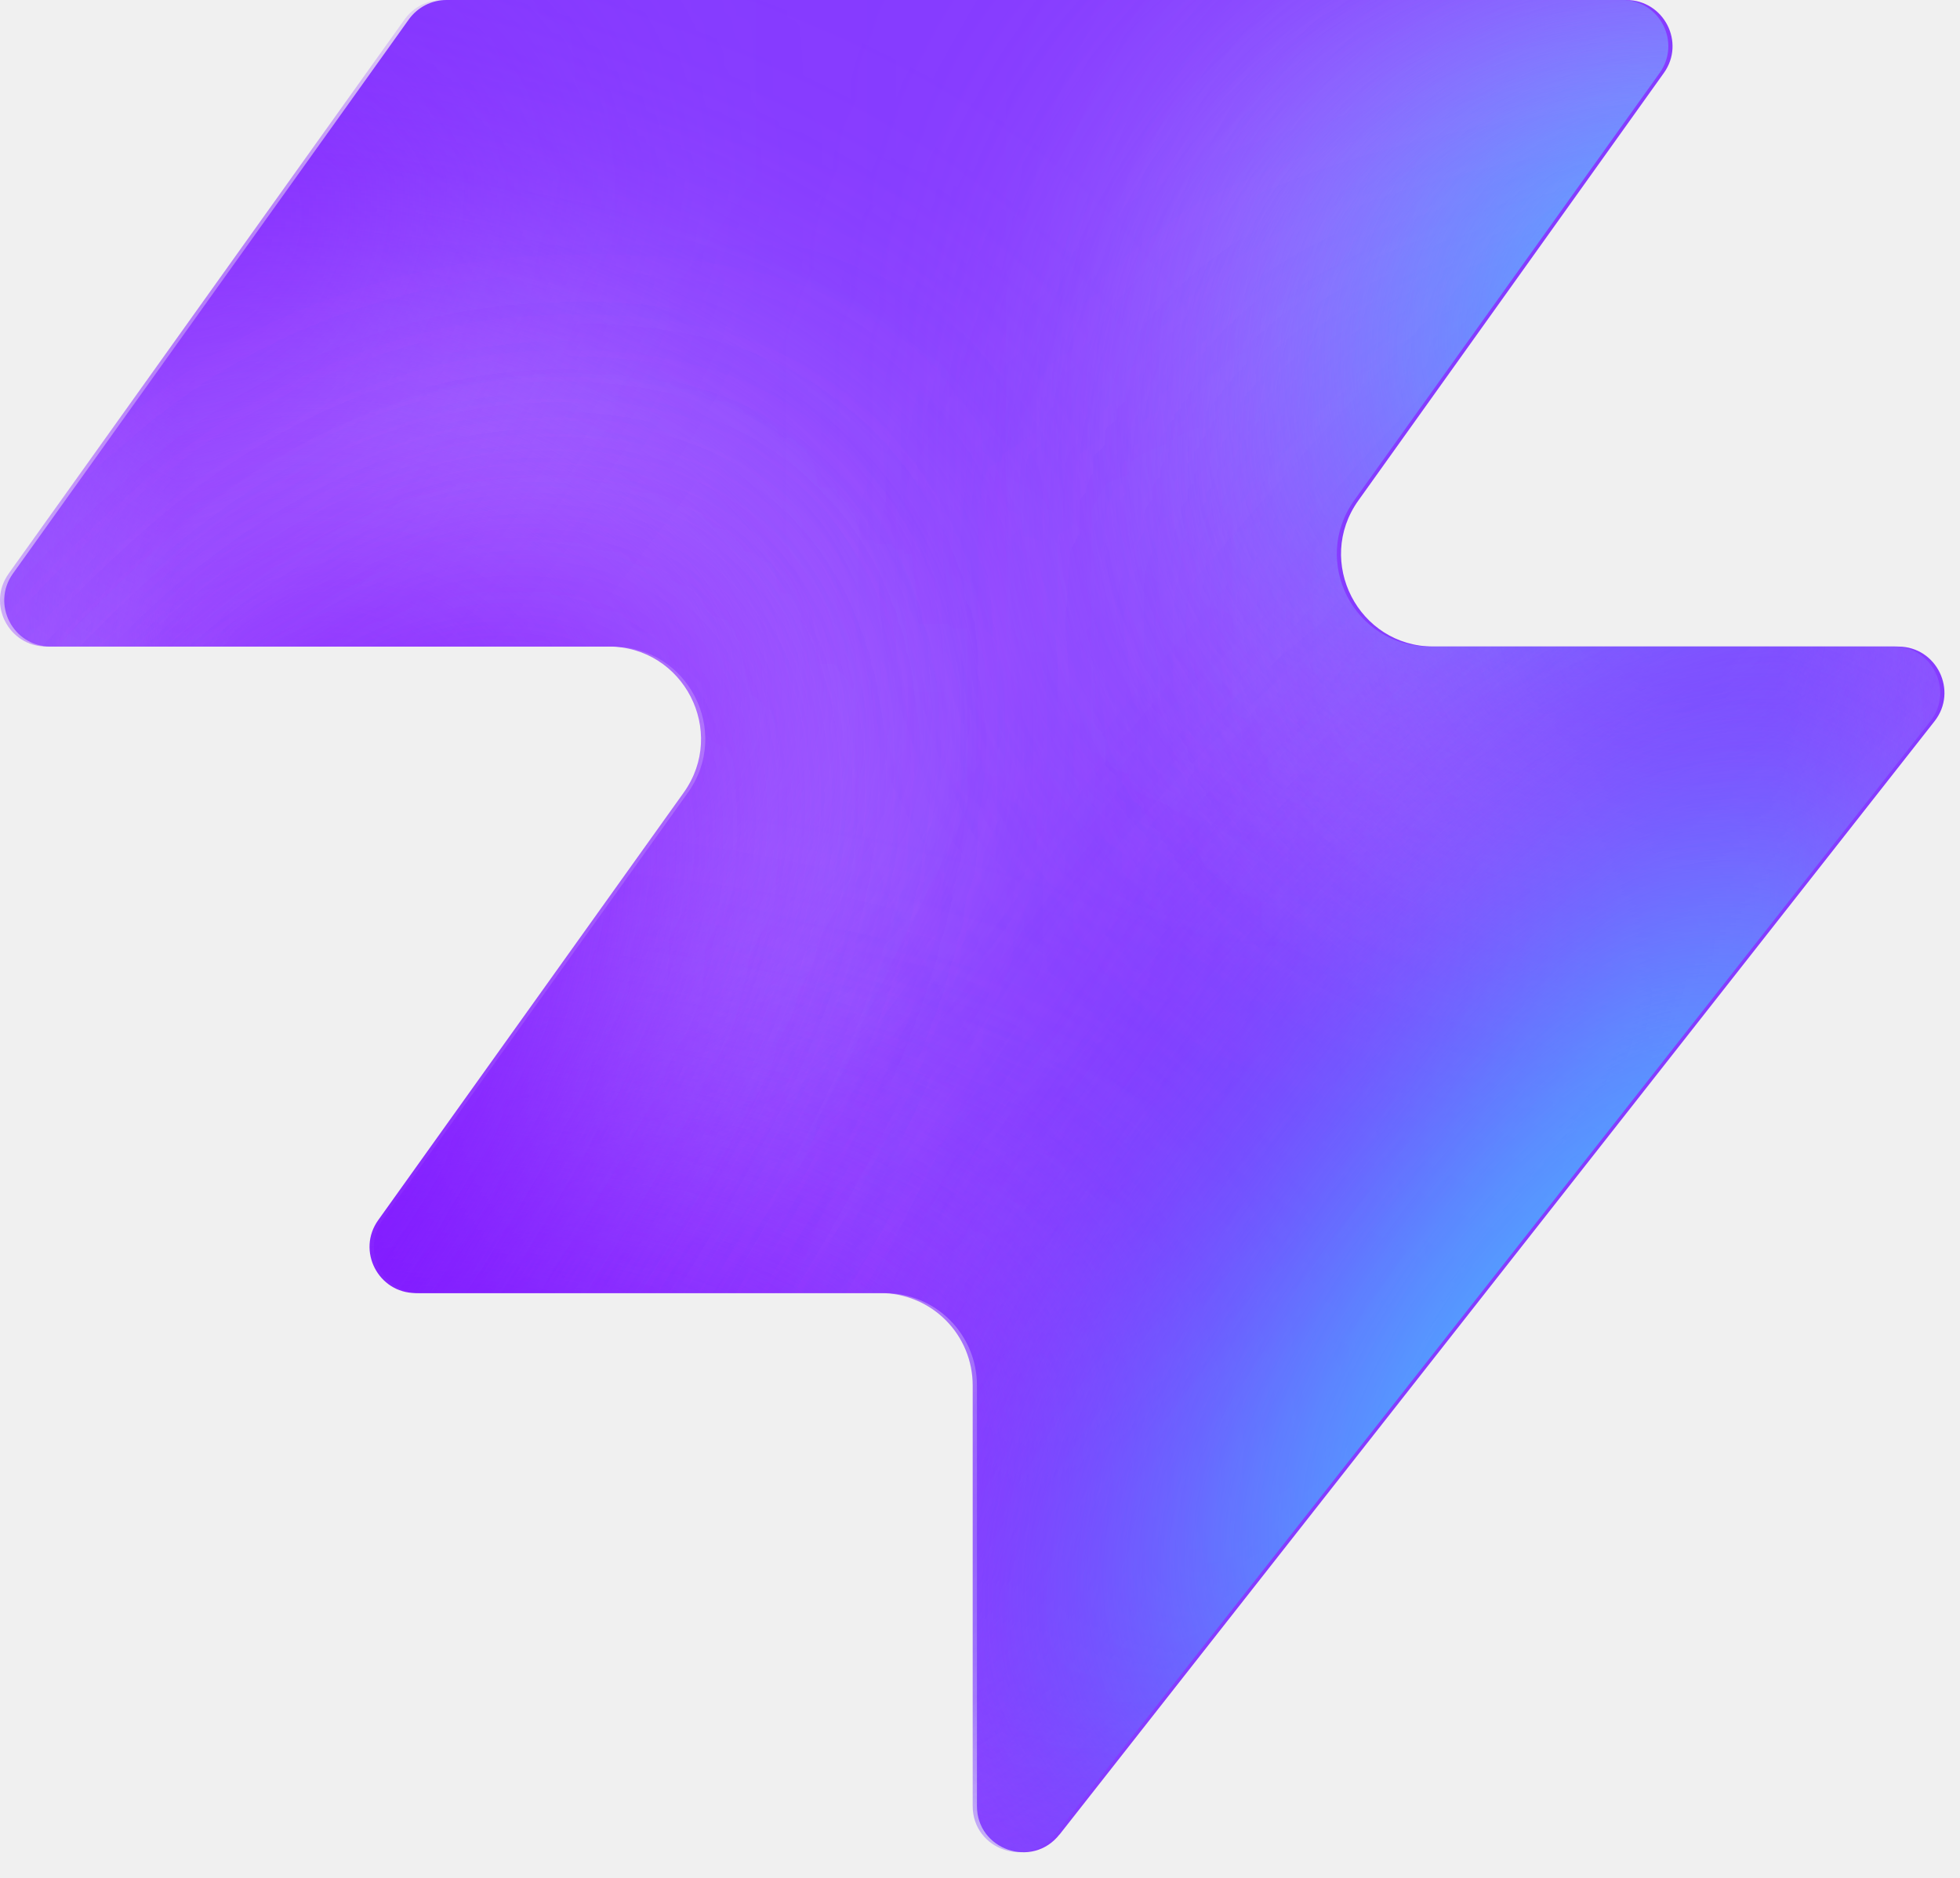
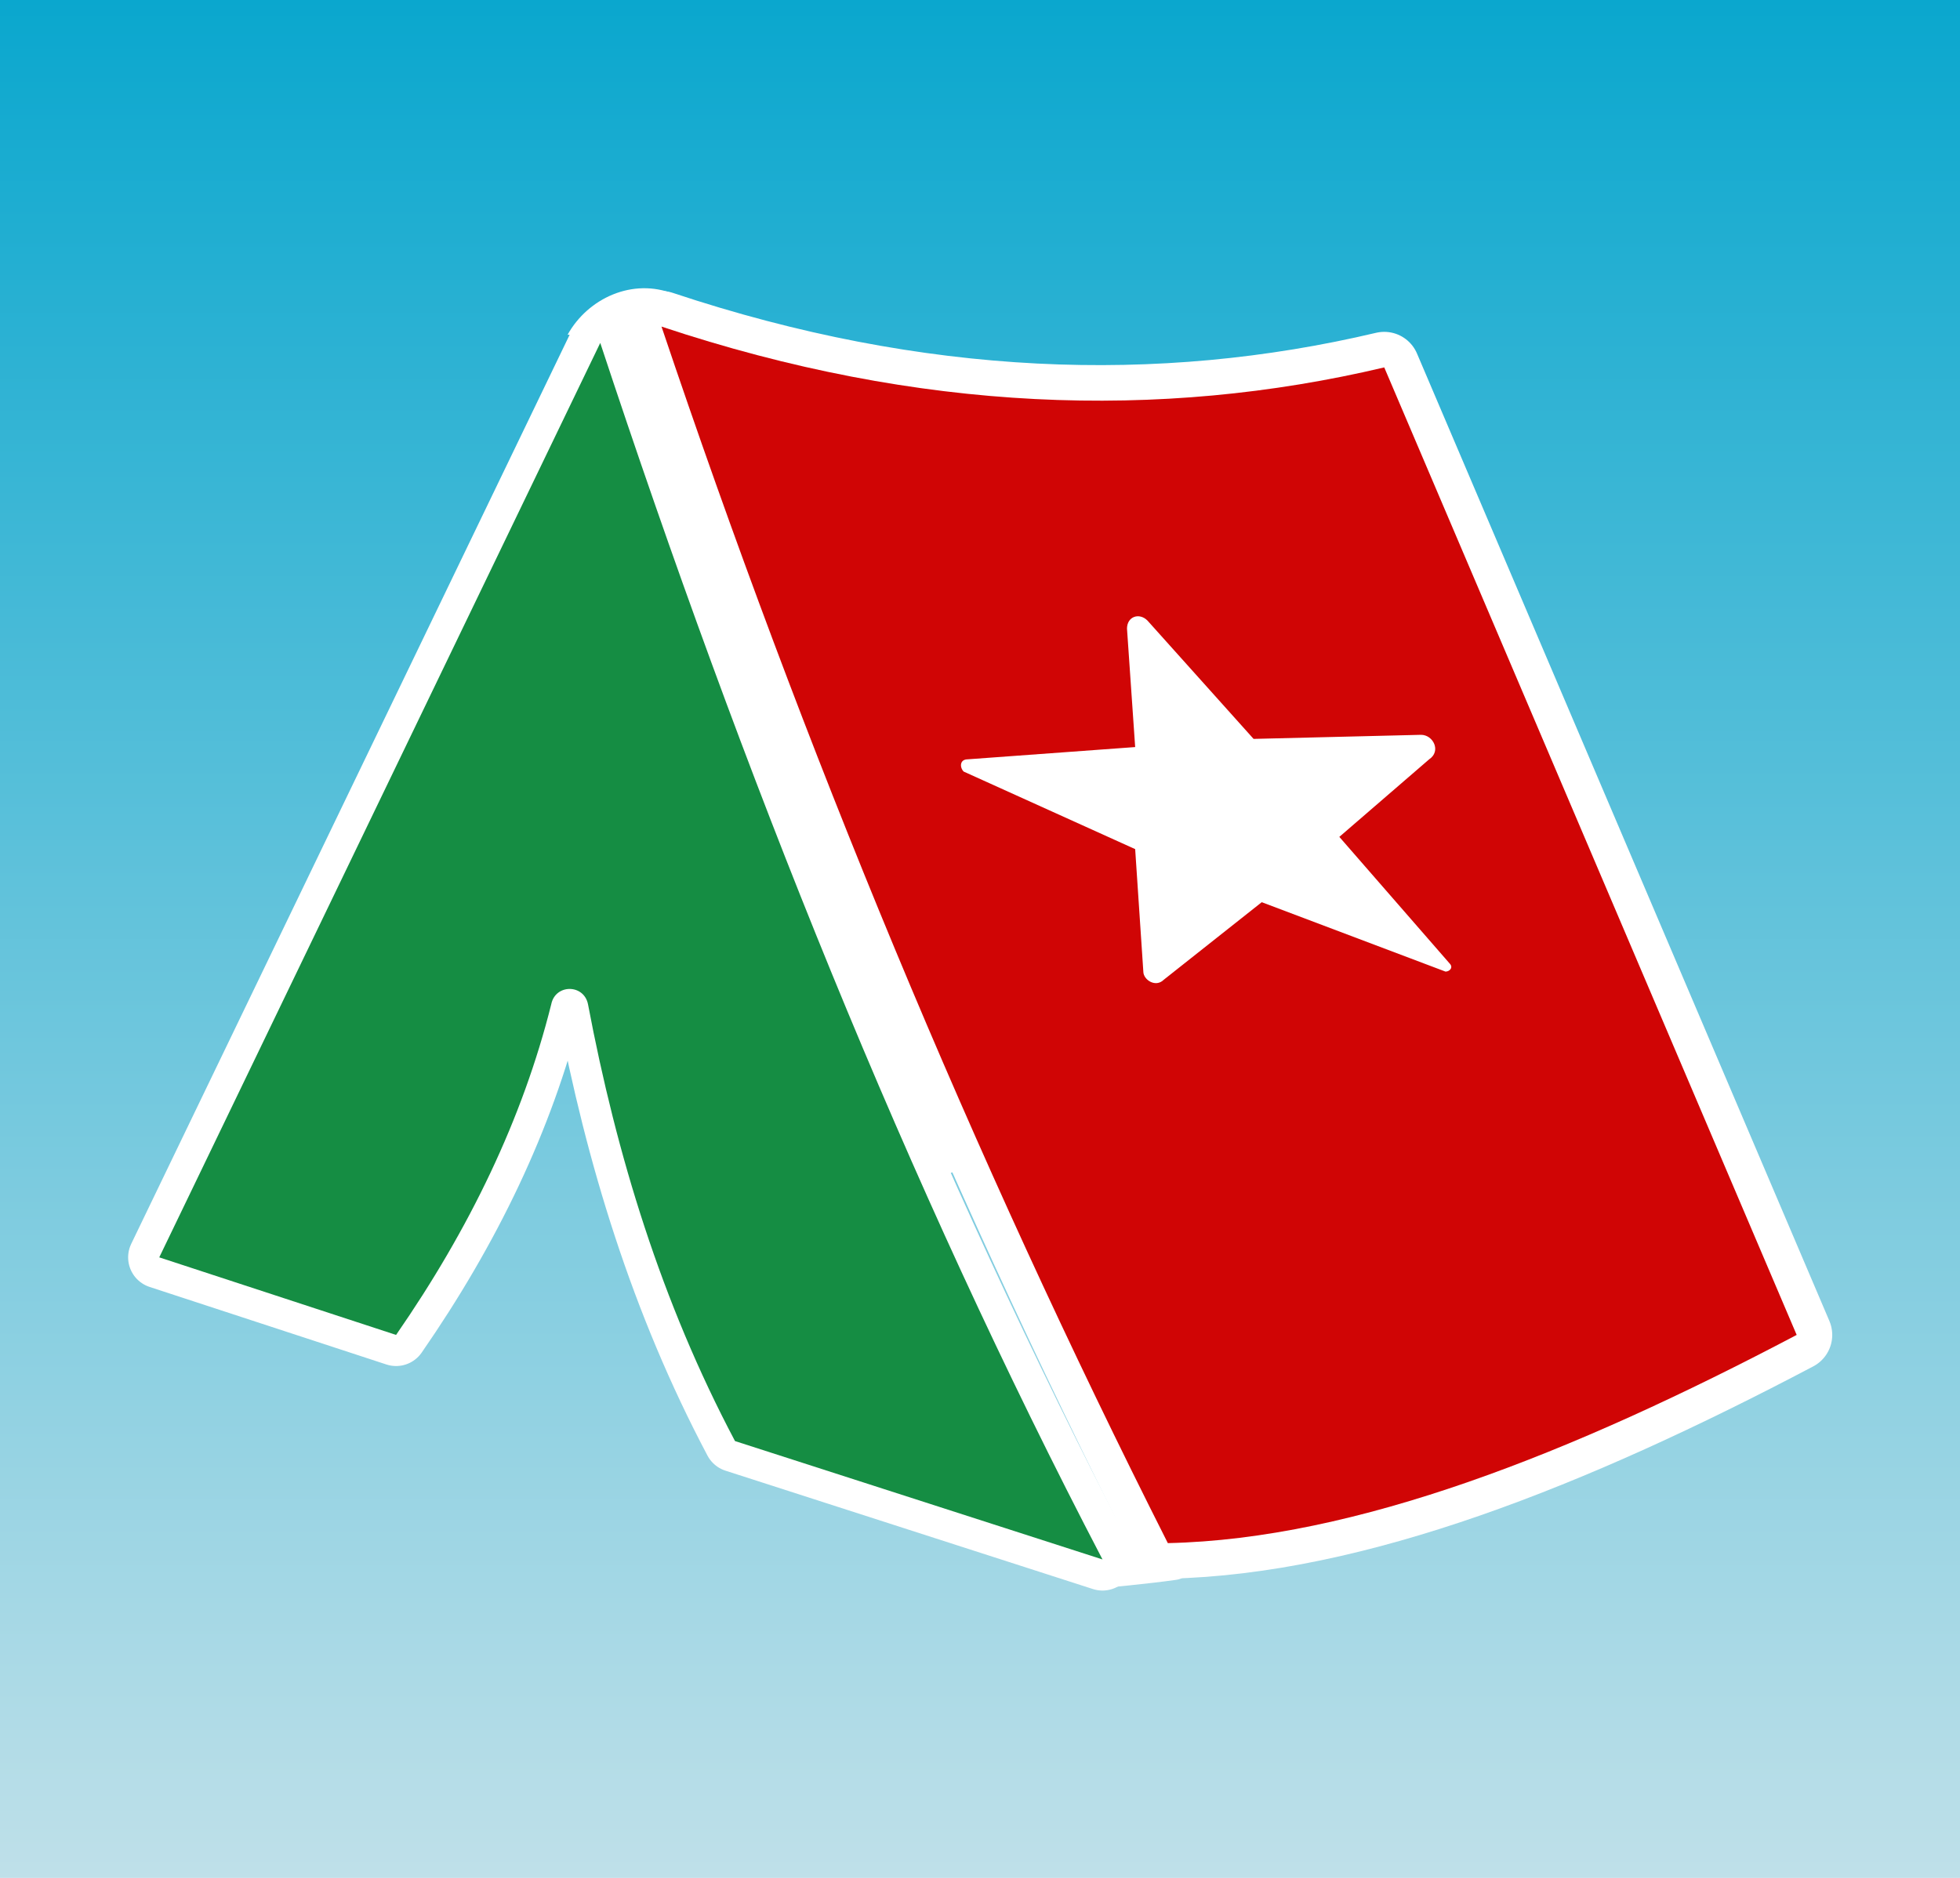
- <svg xmlns="http://www.w3.org/2000/svg" width="48" height="46" fill="none" viewBox="0 0 48 46">
-   <path fill="#863bff" d="M25.946 44.938c-.664.845-2.021.375-2.021-.698V33.937a2.26 2.26 0 0 0-2.262-2.262H10.287c-.92 0-1.456-1.04-.92-1.788l7.48-10.471c1.07-1.497 0-3.578-1.842-3.578H1.237c-.92 0-1.456-1.04-.92-1.788L10.013.474c.214-.297.556-.474.92-.474h28.894c.92 0 1.456 1.04.92 1.788l-7.48 10.471c-1.07 1.498 0 3.579 1.842 3.579h11.377c.943 0 1.473 1.088.89 1.83L25.947 44.94z" style="fill:#863bff;fill:color(display-p3 .525 .23 1);fill-opacity:1" />
-   <mask id="a" width="48" height="46" x="0" y="0" maskUnits="userSpaceOnUse" style="mask-type:alpha">
-     <path fill="#000" d="M25.842 44.938c-.664.844-2.021.375-2.021-.698V33.937a2.26 2.26 0 0 0-2.262-2.262H10.183c-.92 0-1.456-1.04-.92-1.788l7.48-10.471c1.07-1.498 0-3.579-1.842-3.579H1.133c-.92 0-1.456-1.04-.92-1.787L9.91.473c.214-.297.556-.474.92-.474h28.894c.92 0 1.456 1.04.92 1.788l-7.48 10.471c-1.07 1.498 0 3.578 1.842 3.578h11.377c.943 0 1.473 1.088.89 1.832L25.843 44.94z" style="fill:#000;fill-opacity:1" />
-   </mask>
-   <g mask="url(#a)">
-     <g filter="url(#b)">
-       <ellipse cx="5.508" cy="14.704" fill="#ede6ff" rx="5.508" ry="14.704" style="fill:#ede6ff;fill:color(display-p3 .927 .903 1);fill-opacity:1" transform="matrix(.00324 1 1 -.00324 -4.47 31.516)" />
-     </g>
-     <g filter="url(#c)">
-       <ellipse cx="10.399" cy="29.851" fill="#ede6ff" rx="10.399" ry="29.851" style="fill:#ede6ff;fill:color(display-p3 .927 .903 1);fill-opacity:1" transform="matrix(.00324 1 1 -.00324 -39.328 7.883)" />
-     </g>
-     <g filter="url(#d)">
-       <ellipse cx="5.508" cy="30.487" fill="#7e14ff" rx="5.508" ry="30.487" style="fill:#7e14ff;fill:color(display-p3 .492 .077 1);fill-opacity:1" transform="rotate(89.814 -25.913 -14.639)scale(1 -1)" />
-     </g>
-     <g filter="url(#e)">
-       <ellipse cx="5.508" cy="30.599" fill="#7e14ff" rx="5.508" ry="30.599" style="fill:#7e14ff;fill:color(display-p3 .492 .077 1);fill-opacity:1" transform="rotate(89.814 -32.644 -3.334)scale(1 -1)" />
-     </g>
-     <g filter="url(#f)">
-       <ellipse cx="5.508" cy="30.599" fill="#7e14ff" rx="5.508" ry="30.599" style="fill:#7e14ff;fill:color(display-p3 .492 .077 1);fill-opacity:1" transform="matrix(.00324 1 1 -.00324 -34.34 30.47)" />
-     </g>
-     <g filter="url(#g)">
-       <ellipse cx="14.072" cy="22.078" fill="#ede6ff" rx="14.072" ry="22.078" style="fill:#ede6ff;fill:color(display-p3 .927 .903 1);fill-opacity:1" transform="rotate(93.35 24.506 48.493)scale(-1 1)" />
-     </g>
-     <g filter="url(#h)">
-       <ellipse cx="3.47" cy="21.501" fill="#7e14ff" rx="3.47" ry="21.501" style="fill:#7e14ff;fill:color(display-p3 .492 .077 1);fill-opacity:1" transform="rotate(89.009 28.708 47.59)scale(-1 1)" />
-     </g>
-     <g filter="url(#i)">
-       <ellipse cx="3.47" cy="21.501" fill="#7e14ff" rx="3.47" ry="21.501" style="fill:#7e14ff;fill:color(display-p3 .492 .077 1);fill-opacity:1" transform="rotate(89.009 28.708 47.59)scale(-1 1)" />
-     </g>
-     <g filter="url(#j)">
-       <ellipse cx=".387" cy="8.972" fill="#7e14ff" rx="4.407" ry="29.108" style="fill:#7e14ff;fill:color(display-p3 .492 .077 1);fill-opacity:1" transform="rotate(39.51 .387 8.972)" />
-     </g>
-     <g filter="url(#k)">
-       <ellipse cx="47.523" cy="-6.092" fill="#7e14ff" rx="4.407" ry="29.108" style="fill:#7e14ff;fill:color(display-p3 .492 .077 1);fill-opacity:1" transform="rotate(37.892 47.523 -6.092)" />
-     </g>
-     <g filter="url(#l)">
-       <ellipse cx="41.412" cy="6.333" fill="#47bfff" rx="5.971" ry="9.665" style="fill:#47bfff;fill:color(display-p3 .28 .748 1);fill-opacity:1" transform="rotate(37.892 41.412 6.333)" />
-     </g>
-     <g filter="url(#m)">
-       <ellipse cx="-1.879" cy="38.332" fill="#7e14ff" rx="4.407" ry="29.108" style="fill:#7e14ff;fill:color(display-p3 .492 .077 1);fill-opacity:1" transform="rotate(37.892 -1.88 38.332)" />
-     </g>
-     <g filter="url(#n)">
-       <ellipse cx="-1.879" cy="38.332" fill="#7e14ff" rx="4.407" ry="29.108" style="fill:#7e14ff;fill:color(display-p3 .492 .077 1);fill-opacity:1" transform="rotate(37.892 -1.88 38.332)" />
-     </g>
-     <g filter="url(#o)">
-       <ellipse cx="35.651" cy="29.907" fill="#7e14ff" rx="4.407" ry="29.108" style="fill:#7e14ff;fill:color(display-p3 .492 .077 1);fill-opacity:1" transform="rotate(37.892 35.651 29.907)" />
-     </g>
-     <g filter="url(#p)">
-       <ellipse cx="38.418" cy="32.4" fill="#47bfff" rx="5.971" ry="15.297" style="fill:#47bfff;fill:color(display-p3 .28 .748 1);fill-opacity:1" transform="rotate(37.892 38.418 32.4)" />
+ <svg xmlns="http://www.w3.org/2000/svg" version="1.1" x="0px" y="0px" viewBox="0 0 48 46" style="enable-background:new 0 0 48 46;" xml:space="preserve">
+   <style type="text/css">
+ 	.st0{fill:url(#SVGID_1_);}
+ 	.st1{fill:none;stroke:#FFFFFF;stroke-width:1.524;stroke-linecap:round;stroke-linejoin:round;}
+ 	.st2{fill:#158D43;}
+ 	.st3{fill:none;stroke:#FFFFFF;stroke-width:1.742;stroke-linecap:round;stroke-linejoin:round;}
+ 	.st4{fill:#D00505;}
+ 	.st5{fill:#FFFFFF;}
+ </style>
+   <g id="Layer_1">
+ </g>
+   <g id="Layer_2">
+     <linearGradient id="SVGID_1_" gradientUnits="userSpaceOnUse" x1="24" y1="46" x2="24" y2="-9.094947e-13">
+       <stop offset="0" style="stop-color:#BFE0E9" />
+       <stop offset="1" style="stop-color:#0AA7CE" />
+     </linearGradient>
+     <rect class="st0" width="48" height="46" />
+     <g>
+       <g>
+         <path class="st1" d="M27,38.2l-9-2.9c-1.8-3.4-2.9-7-3.6-10.7c-0.1-0.5-0.8-0.5-0.9,0c-0.7,2.8-2,5.5-3.8,8.1l-5.8-1.9L14.7,8.4     C18.2,19,22.2,29,27,38.2z" />
+         <path class="st2" d="M27,38.2l-9-2.9c-1.8-3.4-2.9-7-3.6-10.7c-0.1-0.5-0.8-0.5-0.9,0c-0.7,2.8-2,5.5-3.8,8.1l-5.8-1.9L14.7,8.4     C18.2,19,22.2,29,27,38.2z" />
+       </g>
+       <g>
+         <path class="st3" d="M28.6,37.8C23.8,28.3,19.7,18.4,16.2,8c6.3,2.1,12.2,2.3,17.7,1l10.1,23.7C38.5,35.6,33.2,37.7,28.6,37.8z" />
+         <path class="st4" d="M28.6,37.8C23.8,28.3,19.7,18.4,16.2,8c6.3,2.1,12.2,2.3,17.7,1l10.1,23.7C38.5,35.6,33.2,37.7,28.6,37.8z" />
+       </g>
+       <path class="st5" d="M13.9,8.2L13.9,8.2c0.5-0.9,1.6-1.4,2.6-1L17,7.4l-1.7,0.9L14,8.2L13.9,8.2z" />
+       <path class="st5" d="M27,38.9c0,0,1.1-0.1,1.8-0.2S28,37.9,28,37.9L27.5,38L27,38.9z" />
+       <polygon class="st5" points="23.9,28.5 18,14.1 18,16.6 22,26.9 23.1,28.8   " />
+       <path class="st5" d="M30.9,22.1L28.5,24c-0.2,0.2-0.5,0-0.5-0.2l-0.2-3l-4.2-1.9c-0.1-0.1-0.1-0.3,0.1-0.3l4.1-0.3l-0.2-2.9    c0-0.3,0.3-0.4,0.5-0.2l2.6,2.9l4.1-0.1c0.3,0,0.5,0.4,0.2,0.6l-2.2,1.9l2.7,3.1c0.1,0.1,0,0.2-0.1,0.2L30.9,22.1z" />
    </g>
  </g>
-   <defs>
-     <filter id="b" width="60.045" height="41.654" x="-19.77" y="16.149" color-interpolation-filters="sRGB" filterUnits="userSpaceOnUse">
-       <feFlood flood-opacity="0" result="BackgroundImageFix" />
-       <feBlend in="SourceGraphic" in2="BackgroundImageFix" result="shape" />
-       <feGaussianBlur result="effect1_foregroundBlur_2002_17158" stdDeviation="7.659" />
-     </filter>
-     <filter id="c" width="90.34" height="51.437" x="-54.613" y="-7.533" color-interpolation-filters="sRGB" filterUnits="userSpaceOnUse">
-       <feFlood flood-opacity="0" result="BackgroundImageFix" />
-       <feBlend in="SourceGraphic" in2="BackgroundImageFix" result="shape" />
-       <feGaussianBlur result="effect1_foregroundBlur_2002_17158" stdDeviation="7.659" />
-     </filter>
-     <filter id="d" width="79.355" height="29.4" x="-49.64" y="2.03" color-interpolation-filters="sRGB" filterUnits="userSpaceOnUse">
-       <feFlood flood-opacity="0" result="BackgroundImageFix" />
-       <feBlend in="SourceGraphic" in2="BackgroundImageFix" result="shape" />
-       <feGaussianBlur result="effect1_foregroundBlur_2002_17158" stdDeviation="4.596" />
-     </filter>
-     <filter id="e" width="79.579" height="29.4" x="-45.045" y="20.029" color-interpolation-filters="sRGB" filterUnits="userSpaceOnUse">
-       <feFlood flood-opacity="0" result="BackgroundImageFix" />
-       <feBlend in="SourceGraphic" in2="BackgroundImageFix" result="shape" />
-       <feGaussianBlur result="effect1_foregroundBlur_2002_17158" stdDeviation="4.596" />
-     </filter>
-     <filter id="f" width="79.579" height="29.4" x="-43.513" y="21.178" color-interpolation-filters="sRGB" filterUnits="userSpaceOnUse">
-       <feFlood flood-opacity="0" result="BackgroundImageFix" />
-       <feBlend in="SourceGraphic" in2="BackgroundImageFix" result="shape" />
-       <feGaussianBlur result="effect1_foregroundBlur_2002_17158" stdDeviation="4.596" />
-     </filter>
-     <filter id="g" width="74.749" height="58.852" x="15.756" y="-17.901" color-interpolation-filters="sRGB" filterUnits="userSpaceOnUse">
-       <feFlood flood-opacity="0" result="BackgroundImageFix" />
-       <feBlend in="SourceGraphic" in2="BackgroundImageFix" result="shape" />
-       <feGaussianBlur result="effect1_foregroundBlur_2002_17158" stdDeviation="7.659" />
-     </filter>
-     <filter id="h" width="61.377" height="25.362" x="23.548" y="2.284" color-interpolation-filters="sRGB" filterUnits="userSpaceOnUse">
-       <feFlood flood-opacity="0" result="BackgroundImageFix" />
-       <feBlend in="SourceGraphic" in2="BackgroundImageFix" result="shape" />
-       <feGaussianBlur result="effect1_foregroundBlur_2002_17158" stdDeviation="4.596" />
-     </filter>
-     <filter id="i" width="61.377" height="25.362" x="23.548" y="2.284" color-interpolation-filters="sRGB" filterUnits="userSpaceOnUse">
-       <feFlood flood-opacity="0" result="BackgroundImageFix" />
-       <feBlend in="SourceGraphic" in2="BackgroundImageFix" result="shape" />
-       <feGaussianBlur result="effect1_foregroundBlur_2002_17158" stdDeviation="4.596" />
-     </filter>
-     <filter id="j" width="56.045" height="63.649" x="-27.636" y="-22.853" color-interpolation-filters="sRGB" filterUnits="userSpaceOnUse">
-       <feFlood flood-opacity="0" result="BackgroundImageFix" />
-       <feBlend in="SourceGraphic" in2="BackgroundImageFix" result="shape" />
-       <feGaussianBlur result="effect1_foregroundBlur_2002_17158" stdDeviation="4.596" />
-     </filter>
-     <filter id="k" width="54.814" height="64.646" x="20.116" y="-38.415" color-interpolation-filters="sRGB" filterUnits="userSpaceOnUse">
-       <feFlood flood-opacity="0" result="BackgroundImageFix" />
-       <feBlend in="SourceGraphic" in2="BackgroundImageFix" result="shape" />
-       <feGaussianBlur result="effect1_foregroundBlur_2002_17158" stdDeviation="4.596" />
-     </filter>
-     <filter id="l" width="33.541" height="35.313" x="24.641" y="-11.323" color-interpolation-filters="sRGB" filterUnits="userSpaceOnUse">
-       <feFlood flood-opacity="0" result="BackgroundImageFix" />
-       <feBlend in="SourceGraphic" in2="BackgroundImageFix" result="shape" />
-       <feGaussianBlur result="effect1_foregroundBlur_2002_17158" stdDeviation="4.596" />
-     </filter>
-     <filter id="m" width="54.814" height="64.646" x="-29.286" y="6.009" color-interpolation-filters="sRGB" filterUnits="userSpaceOnUse">
-       <feFlood flood-opacity="0" result="BackgroundImageFix" />
-       <feBlend in="SourceGraphic" in2="BackgroundImageFix" result="shape" />
-       <feGaussianBlur result="effect1_foregroundBlur_2002_17158" stdDeviation="4.596" />
-     </filter>
-     <filter id="n" width="54.814" height="64.646" x="-29.286" y="6.009" color-interpolation-filters="sRGB" filterUnits="userSpaceOnUse">
-       <feFlood flood-opacity="0" result="BackgroundImageFix" />
-       <feBlend in="SourceGraphic" in2="BackgroundImageFix" result="shape" />
-       <feGaussianBlur result="effect1_foregroundBlur_2002_17158" stdDeviation="4.596" />
-     </filter>
-     <filter id="o" width="54.814" height="64.646" x="8.244" y="-2.416" color-interpolation-filters="sRGB" filterUnits="userSpaceOnUse">
-       <feFlood flood-opacity="0" result="BackgroundImageFix" />
-       <feBlend in="SourceGraphic" in2="BackgroundImageFix" result="shape" />
-       <feGaussianBlur result="effect1_foregroundBlur_2002_17158" stdDeviation="4.596" />
-     </filter>
-     <filter id="p" width="39.409" height="43.623" x="18.713" y="10.588" color-interpolation-filters="sRGB" filterUnits="userSpaceOnUse">
-       <feFlood flood-opacity="0" result="BackgroundImageFix" />
-       <feBlend in="SourceGraphic" in2="BackgroundImageFix" result="shape" />
-       <feGaussianBlur result="effect1_foregroundBlur_2002_17158" stdDeviation="4.596" />
-     </filter>
-   </defs>
</svg>
